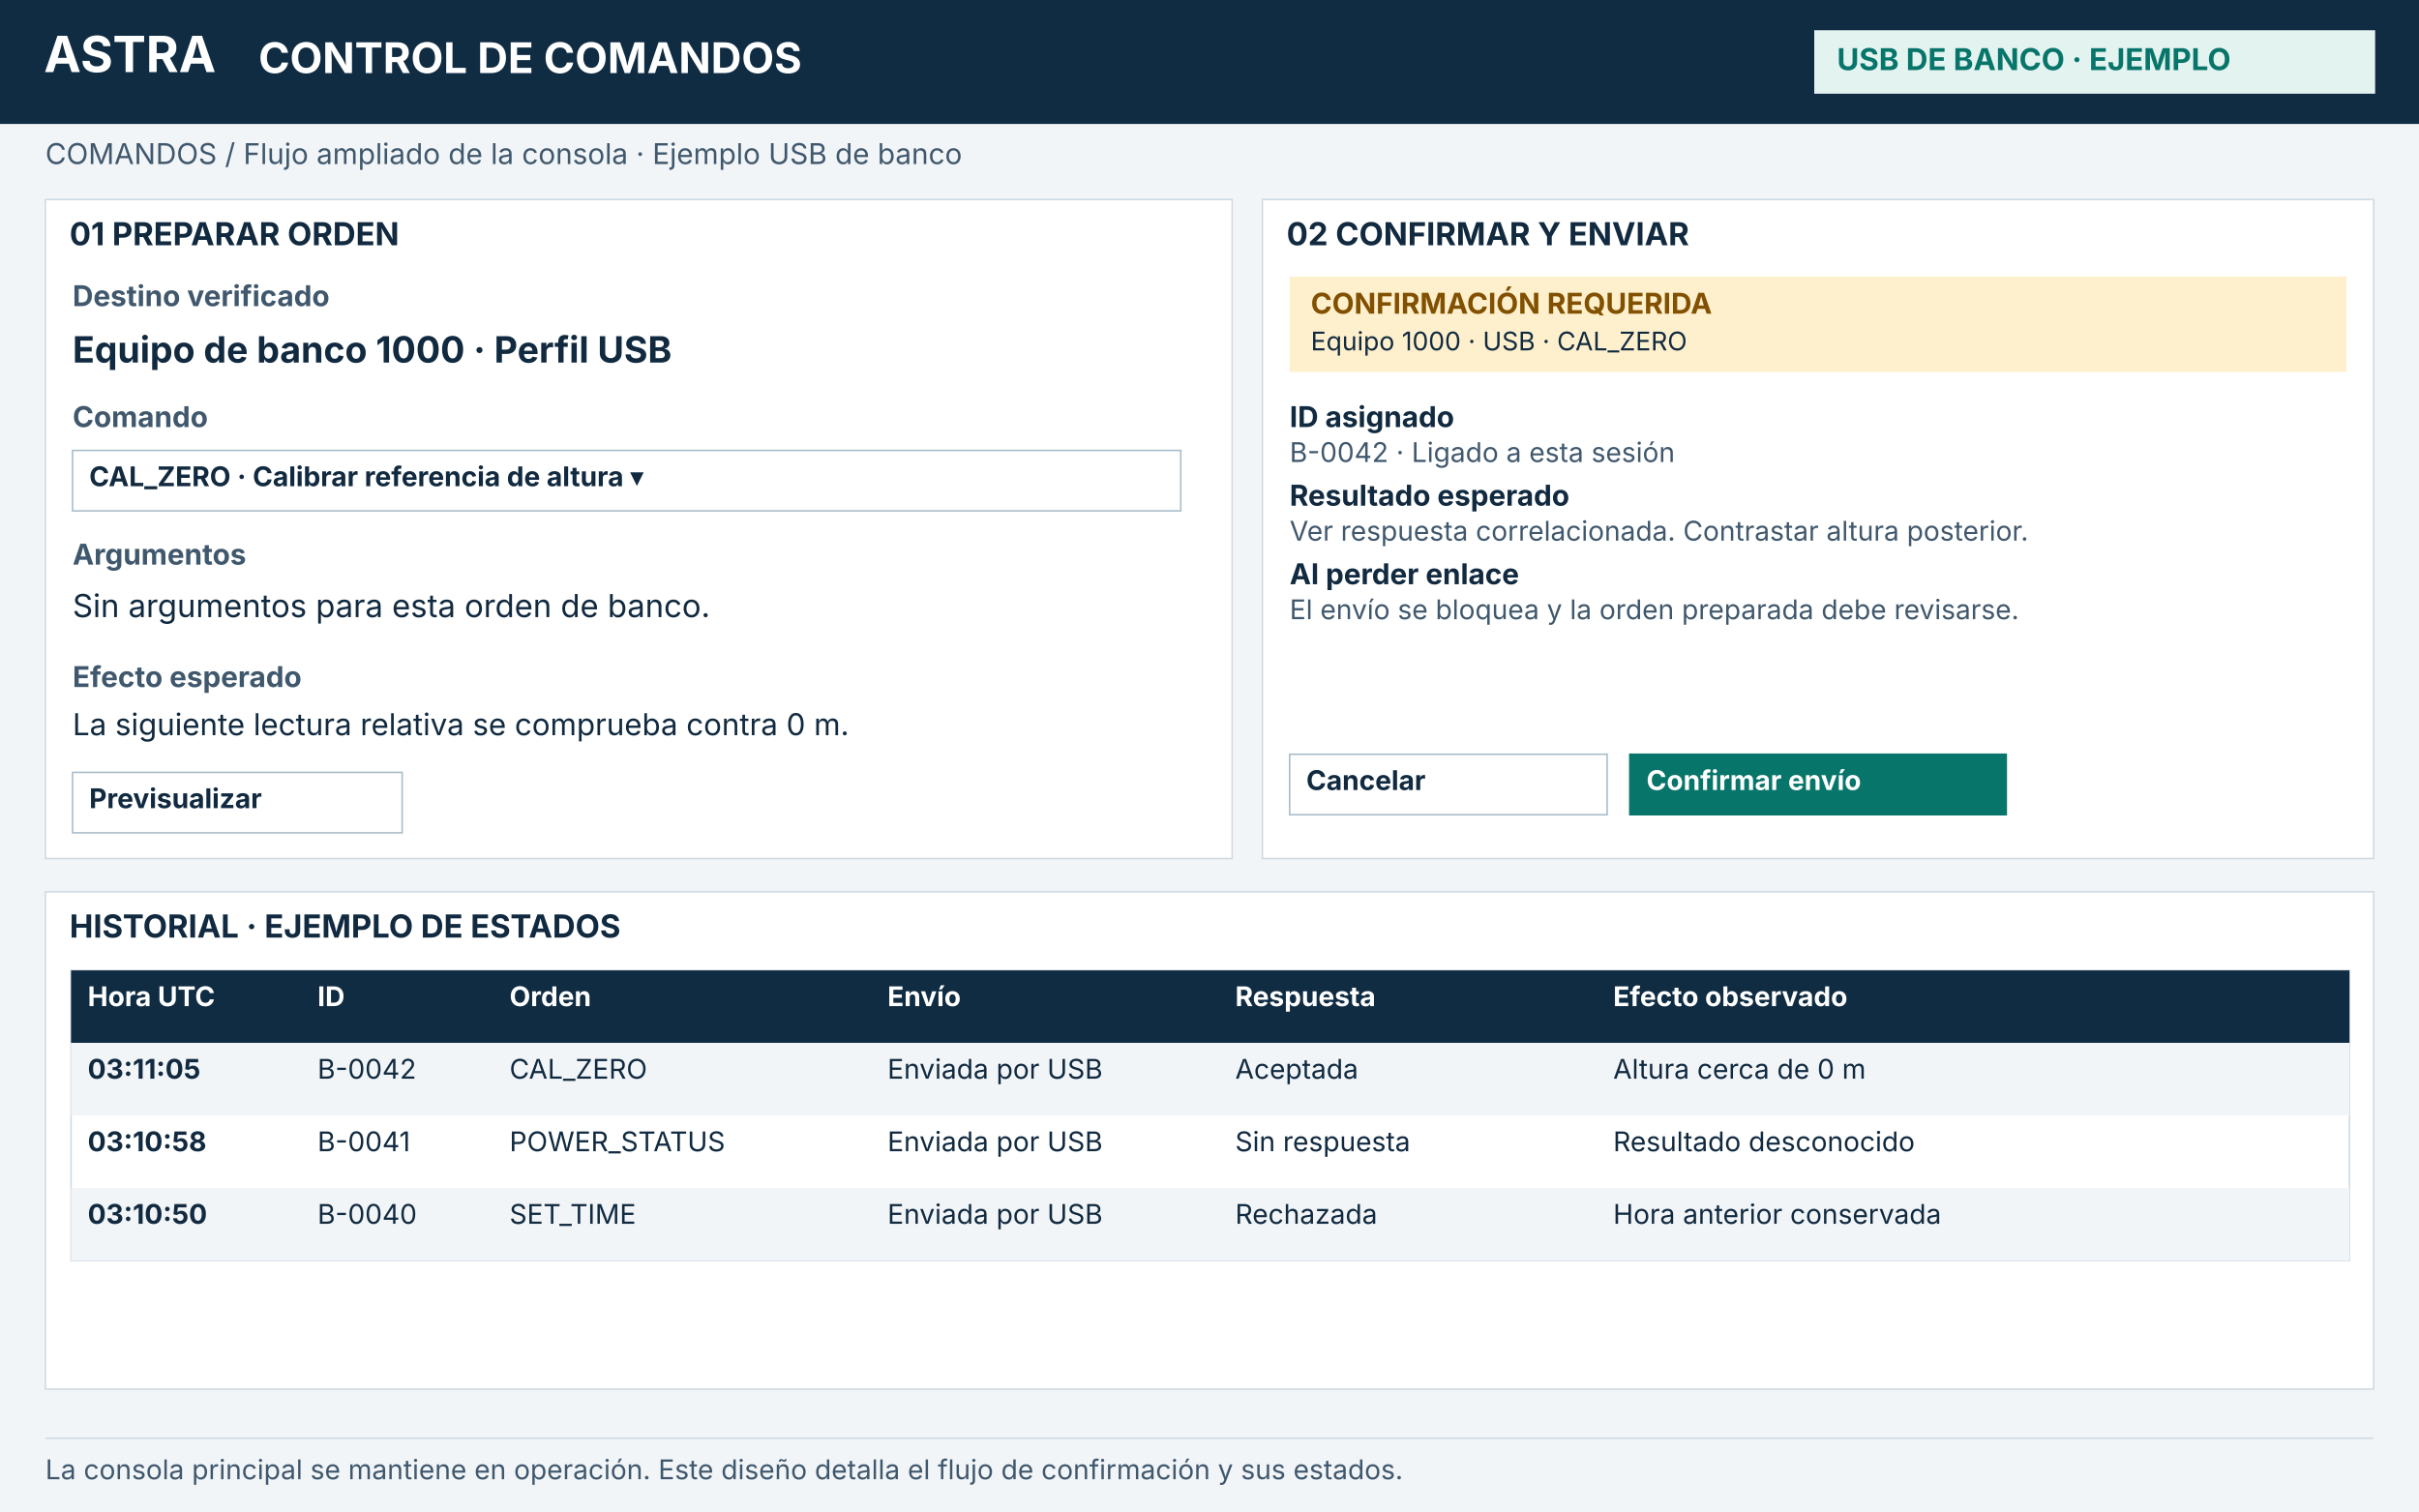
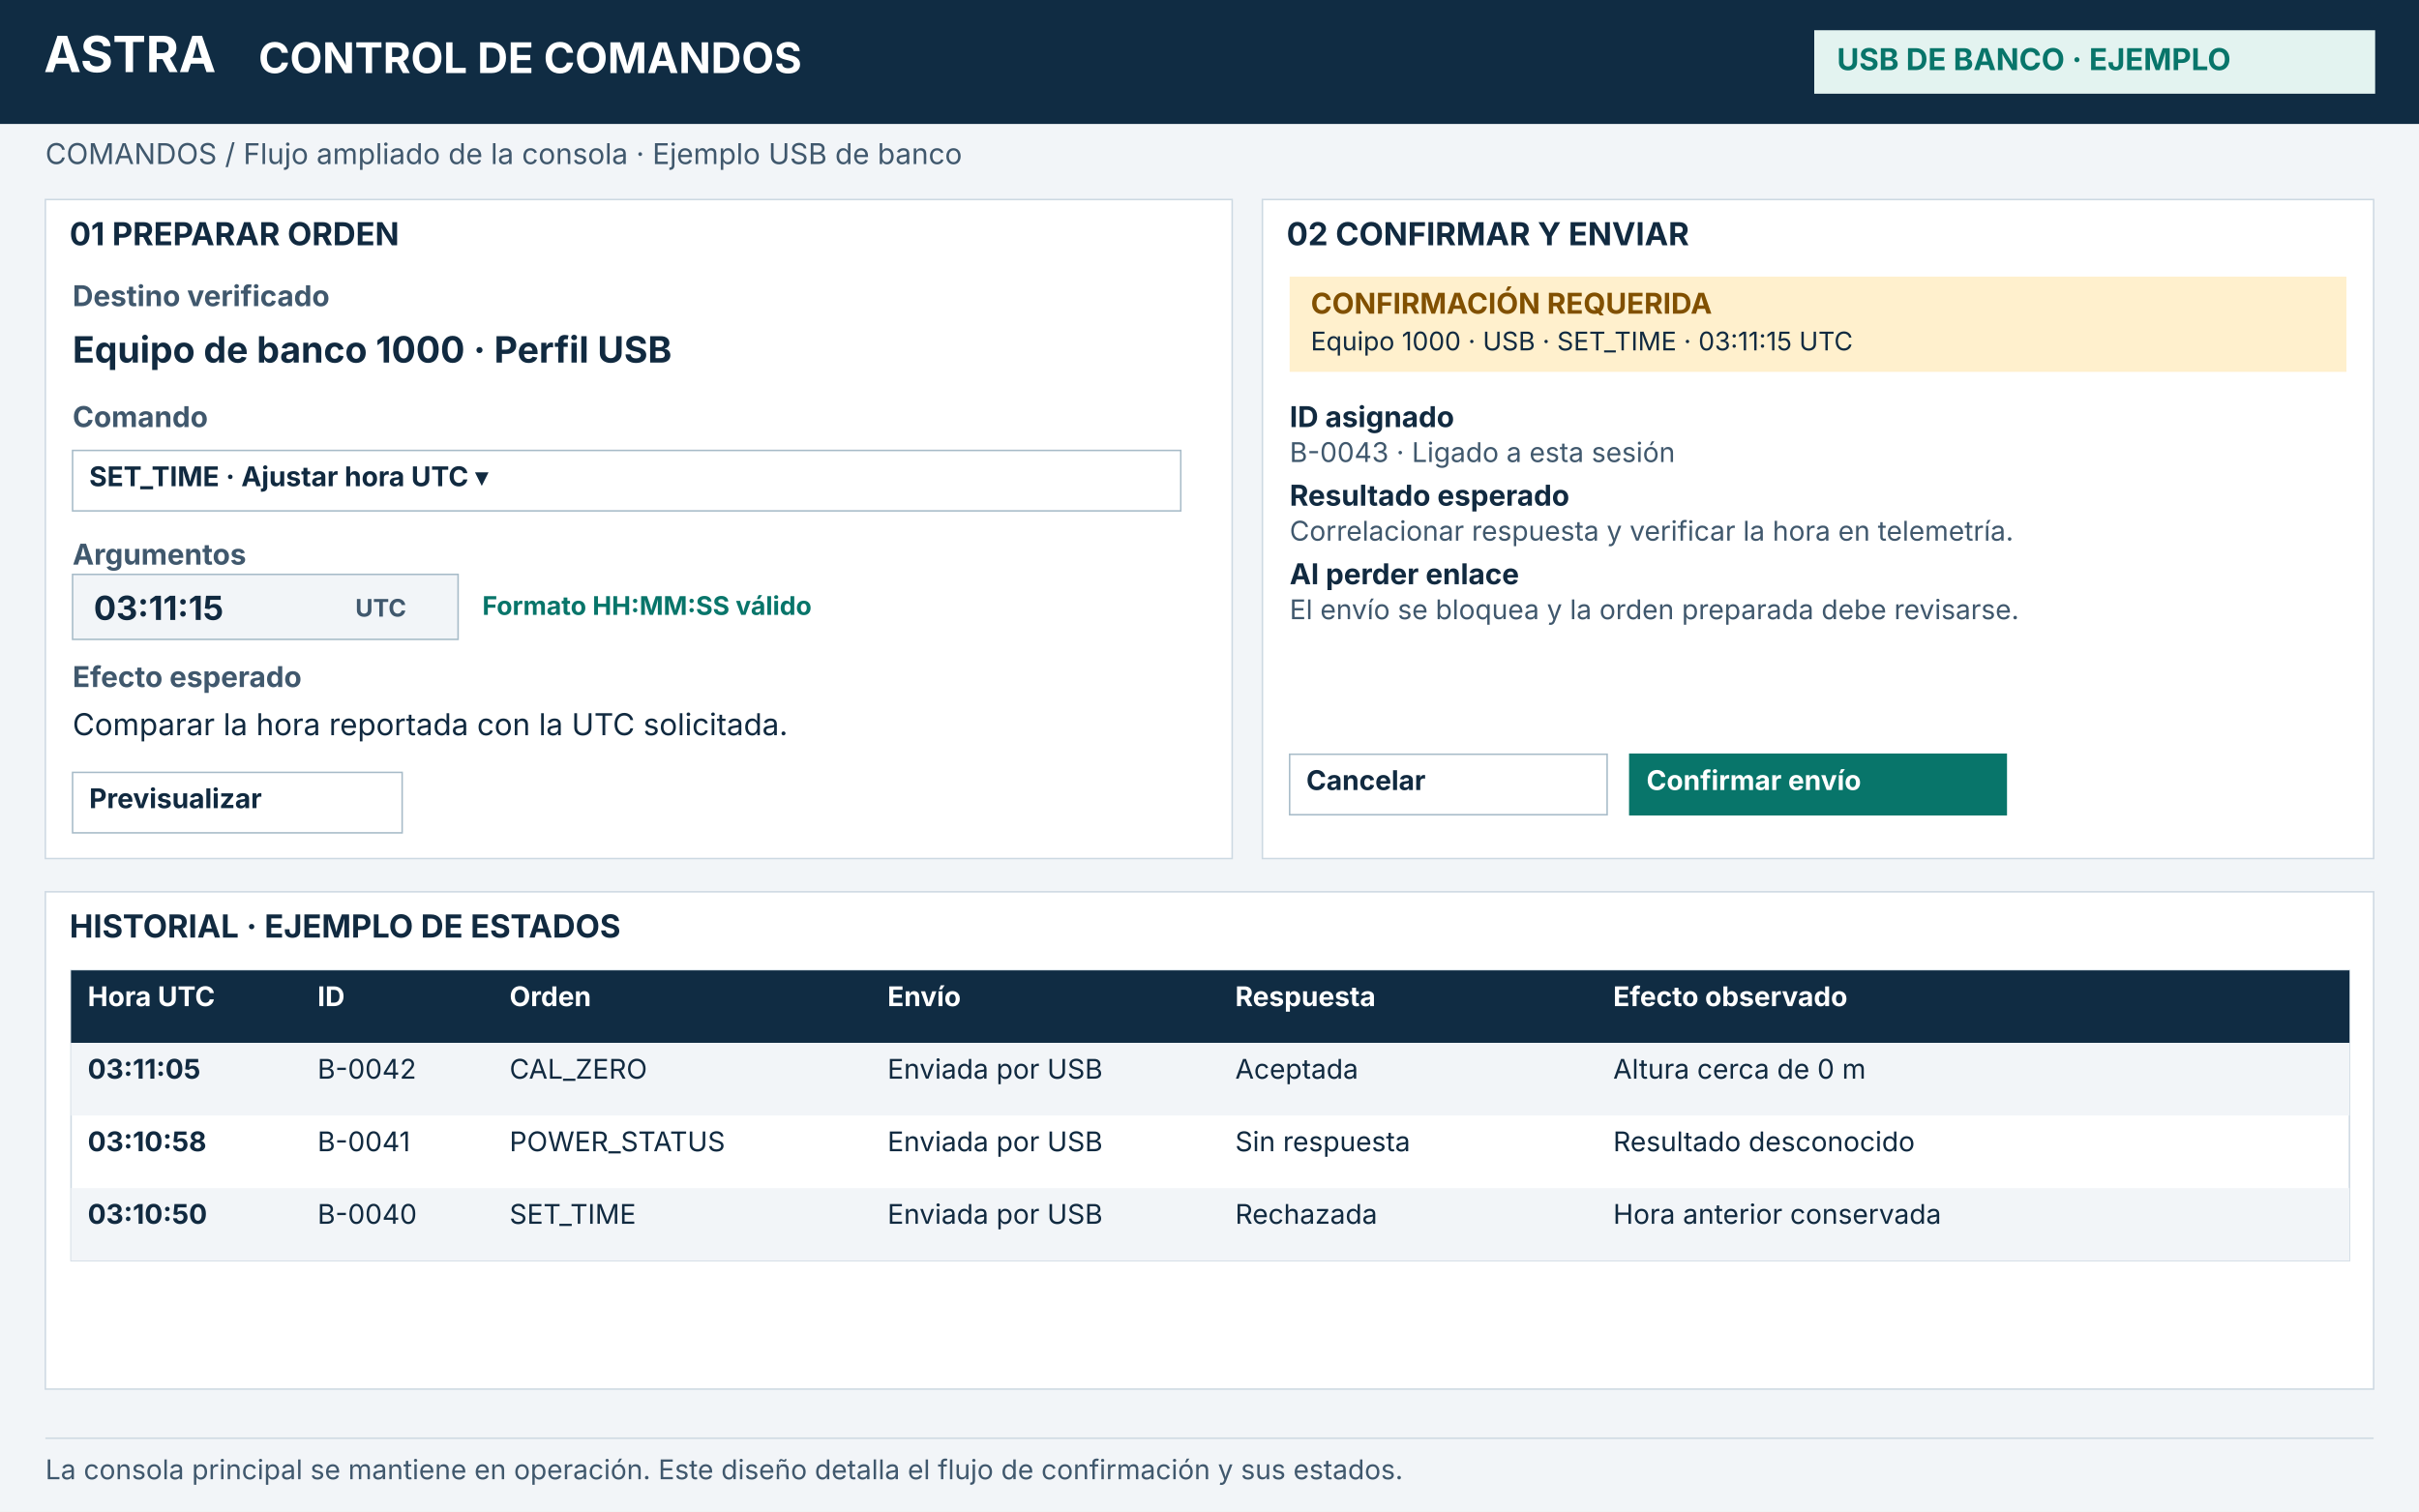
<svg xmlns="http://www.w3.org/2000/svg" viewBox="0 0 1600 1000" width="1600" height="1000" role="img" aria-labelledby="02_comandos-title 02_comandos-desc">
  <g font-family="Inter, Segoe UI, Arial, sans-serif">
    <rect x="0" y="0" width="1600" height="1000" fill="#F2F5F8" />
    <rect x="0" y="0" width="1600" height="82" fill="#102C43" />
    <text x="29" y="47.71" fill="#FFFFFF" font-size="33" font-weight="700">ASTRA</text>
    <text x="171" y="48.36" fill="#FFFFFF" font-size="28" font-weight="700">CONTROL DE COMANDOS</text>
    <rect x="1200" y="20" width="371" height="42" fill="#E3F3F0" />
    <text x="1215" y="46.40" fill="#08756A" font-size="20" font-weight="700">USB DE BANCO · EJEMPLO</text>
    <text x="30" y="108.53" fill="#40586D" font-size="19" font-weight="400">COMANDOS  /  Flujo ampliado de la consola · Ejemplo USB de banco</text>
    <rect x="30" y="951" width="1540" height="1" fill="#CDD9E2" />
    <text x="30" y="978.66" fill="#40586D" font-size="18" font-weight="400">La consola principal se mantiene en operación. Este diseño detalla el flujo de confirmación y sus estados.</text>
    <rect x="30" y="132" width="785" height="436" fill="#FFFFFF" stroke="#CDD9E2" />
    <text x="46" y="162.27" fill="#112A40" font-size="21" font-weight="700">01   PREPARAR ORDEN</text>
    <text x="48" y="202.53" fill="#40586D" font-size="19" font-weight="700">Destino verificado</text>
    <text x="48" y="239.88" fill="#112A40" font-size="24" font-weight="700">Equipo de banco 1000 · Perfil USB</text>
    <text x="48" y="282.53" fill="#40586D" font-size="19" font-weight="700">Comando</text>
    <rect x="48" y="298" width="733" height="40" fill="#FFFFFF" stroke="#A7BBC8" />
-     <text x="59" y="321.66" fill="#112A40" font-size="18" font-weight="700">CAL_ZERO · Calibrar referencia de altura   ▾</text>
+     <text x="59" y="321.66" fill="#112A40" font-size="18" font-weight="700">SET_TIME · Ajustar hora UTC   ▾</text>
    <text x="48" y="373.53" fill="#40586D" font-size="19" font-weight="700">Argumentos</text>
-     <text x="48" y="408.27" fill="#112A40" font-size="21" font-weight="400">Sin argumentos para esta orden de banco.</text>
    <text x="48" y="454.53" fill="#40586D" font-size="19" font-weight="700">Efecto esperado</text>
-     <text x="48" y="486.40" fill="#112A40" font-size="20" font-weight="400">La siguiente lectura relativa se comprueba contra 0 m.</text>
+     <text x="48" y="486.40" fill="#112A40" font-size="20" font-weight="400">Comparar la hora reportada con la UTC solicitada.</text>
    <rect x="48" y="511" width="218" height="40" fill="#FFFFFF" stroke="#A7BBC8" />
    <text x="59" y="534.66" fill="#112A40" font-size="18" font-weight="700">Previsualizar</text>
    <rect x="835" y="132" width="735" height="436" fill="#FFFFFF" stroke="#CDD9E2" />
    <text x="851" y="162.27" fill="#112A40" font-size="21" font-weight="700">02   CONFIRMAR Y ENVIAR</text>
    <rect x="853" y="183" width="699" height="63" fill="#FFF0CD" />
    <text x="867" y="207.53" fill="#815000" font-size="19" font-weight="700">CONFIRMACIÓN REQUERIDA</text>
-     <text x="867" y="231.79" fill="#112A40" font-size="17" font-weight="400">Equipo 1000 · USB · CAL_ZERO</text>
+     <text x="867" y="231.79" fill="#112A40" font-size="17" font-weight="400">Equipo 1000 · USB · SET_TIME · 03:11:15 UTC</text>
    <text x="853" y="282.53" fill="#112A40" font-size="19" font-weight="700">ID asignado</text>
-     <text x="853" y="305.66" fill="#40586D" font-size="18" font-weight="400">B-0042 · Ligado a esta sesión</text>
+     <text x="853" y="305.66" fill="#40586D" font-size="18" font-weight="400">B-0043 · Ligado a esta sesión</text>
    <text x="853" y="334.53" fill="#112A40" font-size="19" font-weight="700">Resultado esperado</text>
-     <text x="853" y="357.66" fill="#40586D" font-size="18" font-weight="400">Ver respuesta correlacionada. Contrastar altura posterior.</text>
+     <text x="853" y="357.66" fill="#40586D" font-size="18" font-weight="400">Correlacionar respuesta y verificar la hora en telemetría.</text>
    <text x="853" y="386.53" fill="#112A40" font-size="19" font-weight="700">Al perder enlace</text>
    <text x="853" y="409.66" fill="#40586D" font-size="18" font-weight="400">El envío se bloquea y la orden preparada debe revisarse.</text>
    <rect x="853" y="499" width="210" height="40" fill="#FFFFFF" stroke="#A7BBC8" />
    <text x="864" y="522.66" fill="#112A40" font-size="18" font-weight="700">Cancelar</text>
    <rect x="1078" y="499" width="249" height="40" fill="#08756A" stroke="#08756A" />
    <text x="1089" y="522.66" fill="#FFFFFF" font-size="18" font-weight="700">Confirmar envío</text>
    <rect x="30" y="590" width="1540" height="329" fill="#FFFFFF" stroke="#CDD9E2" />
    <text x="46" y="620.27" fill="#112A40" font-size="21" font-weight="700">HISTORIAL · EJEMPLO DE ESTADOS</text>
    <rect x="47" y="642" width="1507" height="192" fill="#FFFFFF" stroke="#CDD9E2" />
    <rect x="47" y="642" width="1507" height="48" fill="#102C43" />
    <text x="58" y="665.66" fill="#FFFFFF" font-size="18" font-weight="700">Hora UTC</text>
    <text x="210" y="665.66" fill="#FFFFFF" font-size="18" font-weight="700">ID</text>
    <text x="337" y="665.66" fill="#FFFFFF" font-size="18" font-weight="700">Orden</text>
    <text x="587" y="665.66" fill="#FFFFFF" font-size="18" font-weight="700">Envío</text>
    <text x="817" y="665.66" fill="#FFFFFF" font-size="18" font-weight="700">Respuesta</text>
    <text x="1067" y="665.66" fill="#FFFFFF" font-size="18" font-weight="700">Efecto observado</text>
    <rect x="47" y="690" width="1507" height="48" fill="#F2F5F8" />
    <text x="58" y="713.66" fill="#112A40" font-size="18" font-weight="700">03:11:05</text>
    <text x="210" y="713.66" fill="#112A40" font-size="18" font-weight="400">B-0042</text>
    <text x="337" y="713.66" fill="#112A40" font-size="18" font-weight="400">CAL_ZERO</text>
    <text x="587" y="713.66" fill="#112A40" font-size="18" font-weight="400">Enviada por USB</text>
    <text x="817" y="713.66" fill="#112A40" font-size="18" font-weight="400">Aceptada</text>
    <text x="1067" y="713.66" fill="#112A40" font-size="18" font-weight="400">Altura cerca de 0 m</text>
    <text x="58" y="761.66" fill="#112A40" font-size="18" font-weight="700">03:10:58</text>
    <text x="210" y="761.66" fill="#112A40" font-size="18" font-weight="400">B-0041</text>
    <text x="337" y="761.66" fill="#112A40" font-size="18" font-weight="400">POWER_STATUS</text>
    <text x="587" y="761.66" fill="#112A40" font-size="18" font-weight="400">Enviada por USB</text>
    <text x="817" y="761.66" fill="#112A40" font-size="18" font-weight="400">Sin respuesta</text>
    <text x="1067" y="761.66" fill="#112A40" font-size="18" font-weight="400">Resultado desconocido</text>
    <rect x="47" y="786" width="1507" height="48" fill="#F2F5F8" />
    <text x="58" y="809.66" fill="#112A40" font-size="18" font-weight="700">03:10:50</text>
    <text x="210" y="809.66" fill="#112A40" font-size="18" font-weight="400">B-0040</text>
    <text x="337" y="809.66" fill="#112A40" font-size="18" font-weight="400">SET_TIME</text>
    <text x="587" y="809.66" fill="#112A40" font-size="18" font-weight="400">Enviada por USB</text>
    <text x="817" y="809.66" fill="#112A40" font-size="18" font-weight="400">Rechazada</text>
    <text x="1067" y="809.66" fill="#112A40" font-size="18" font-weight="400">Hora anterior conservada</text>
+     <rect x="48" y="380" width="255" height="43" fill="#F2F5F8" stroke="#A7BBC8" />
+     <text x="62" y="410.14" fill="#112A40" font-size="22" font-weight="700">03:11:15</text>
+     <text x="235" y="407.92" fill="#40586D" font-size="16" font-weight="700">UTC</text>
+     <text x="319" y="406.79" fill="#08756A" font-size="17" font-weight="700">Formato HH:MM:SS válido</text>
  </g>
</svg>
